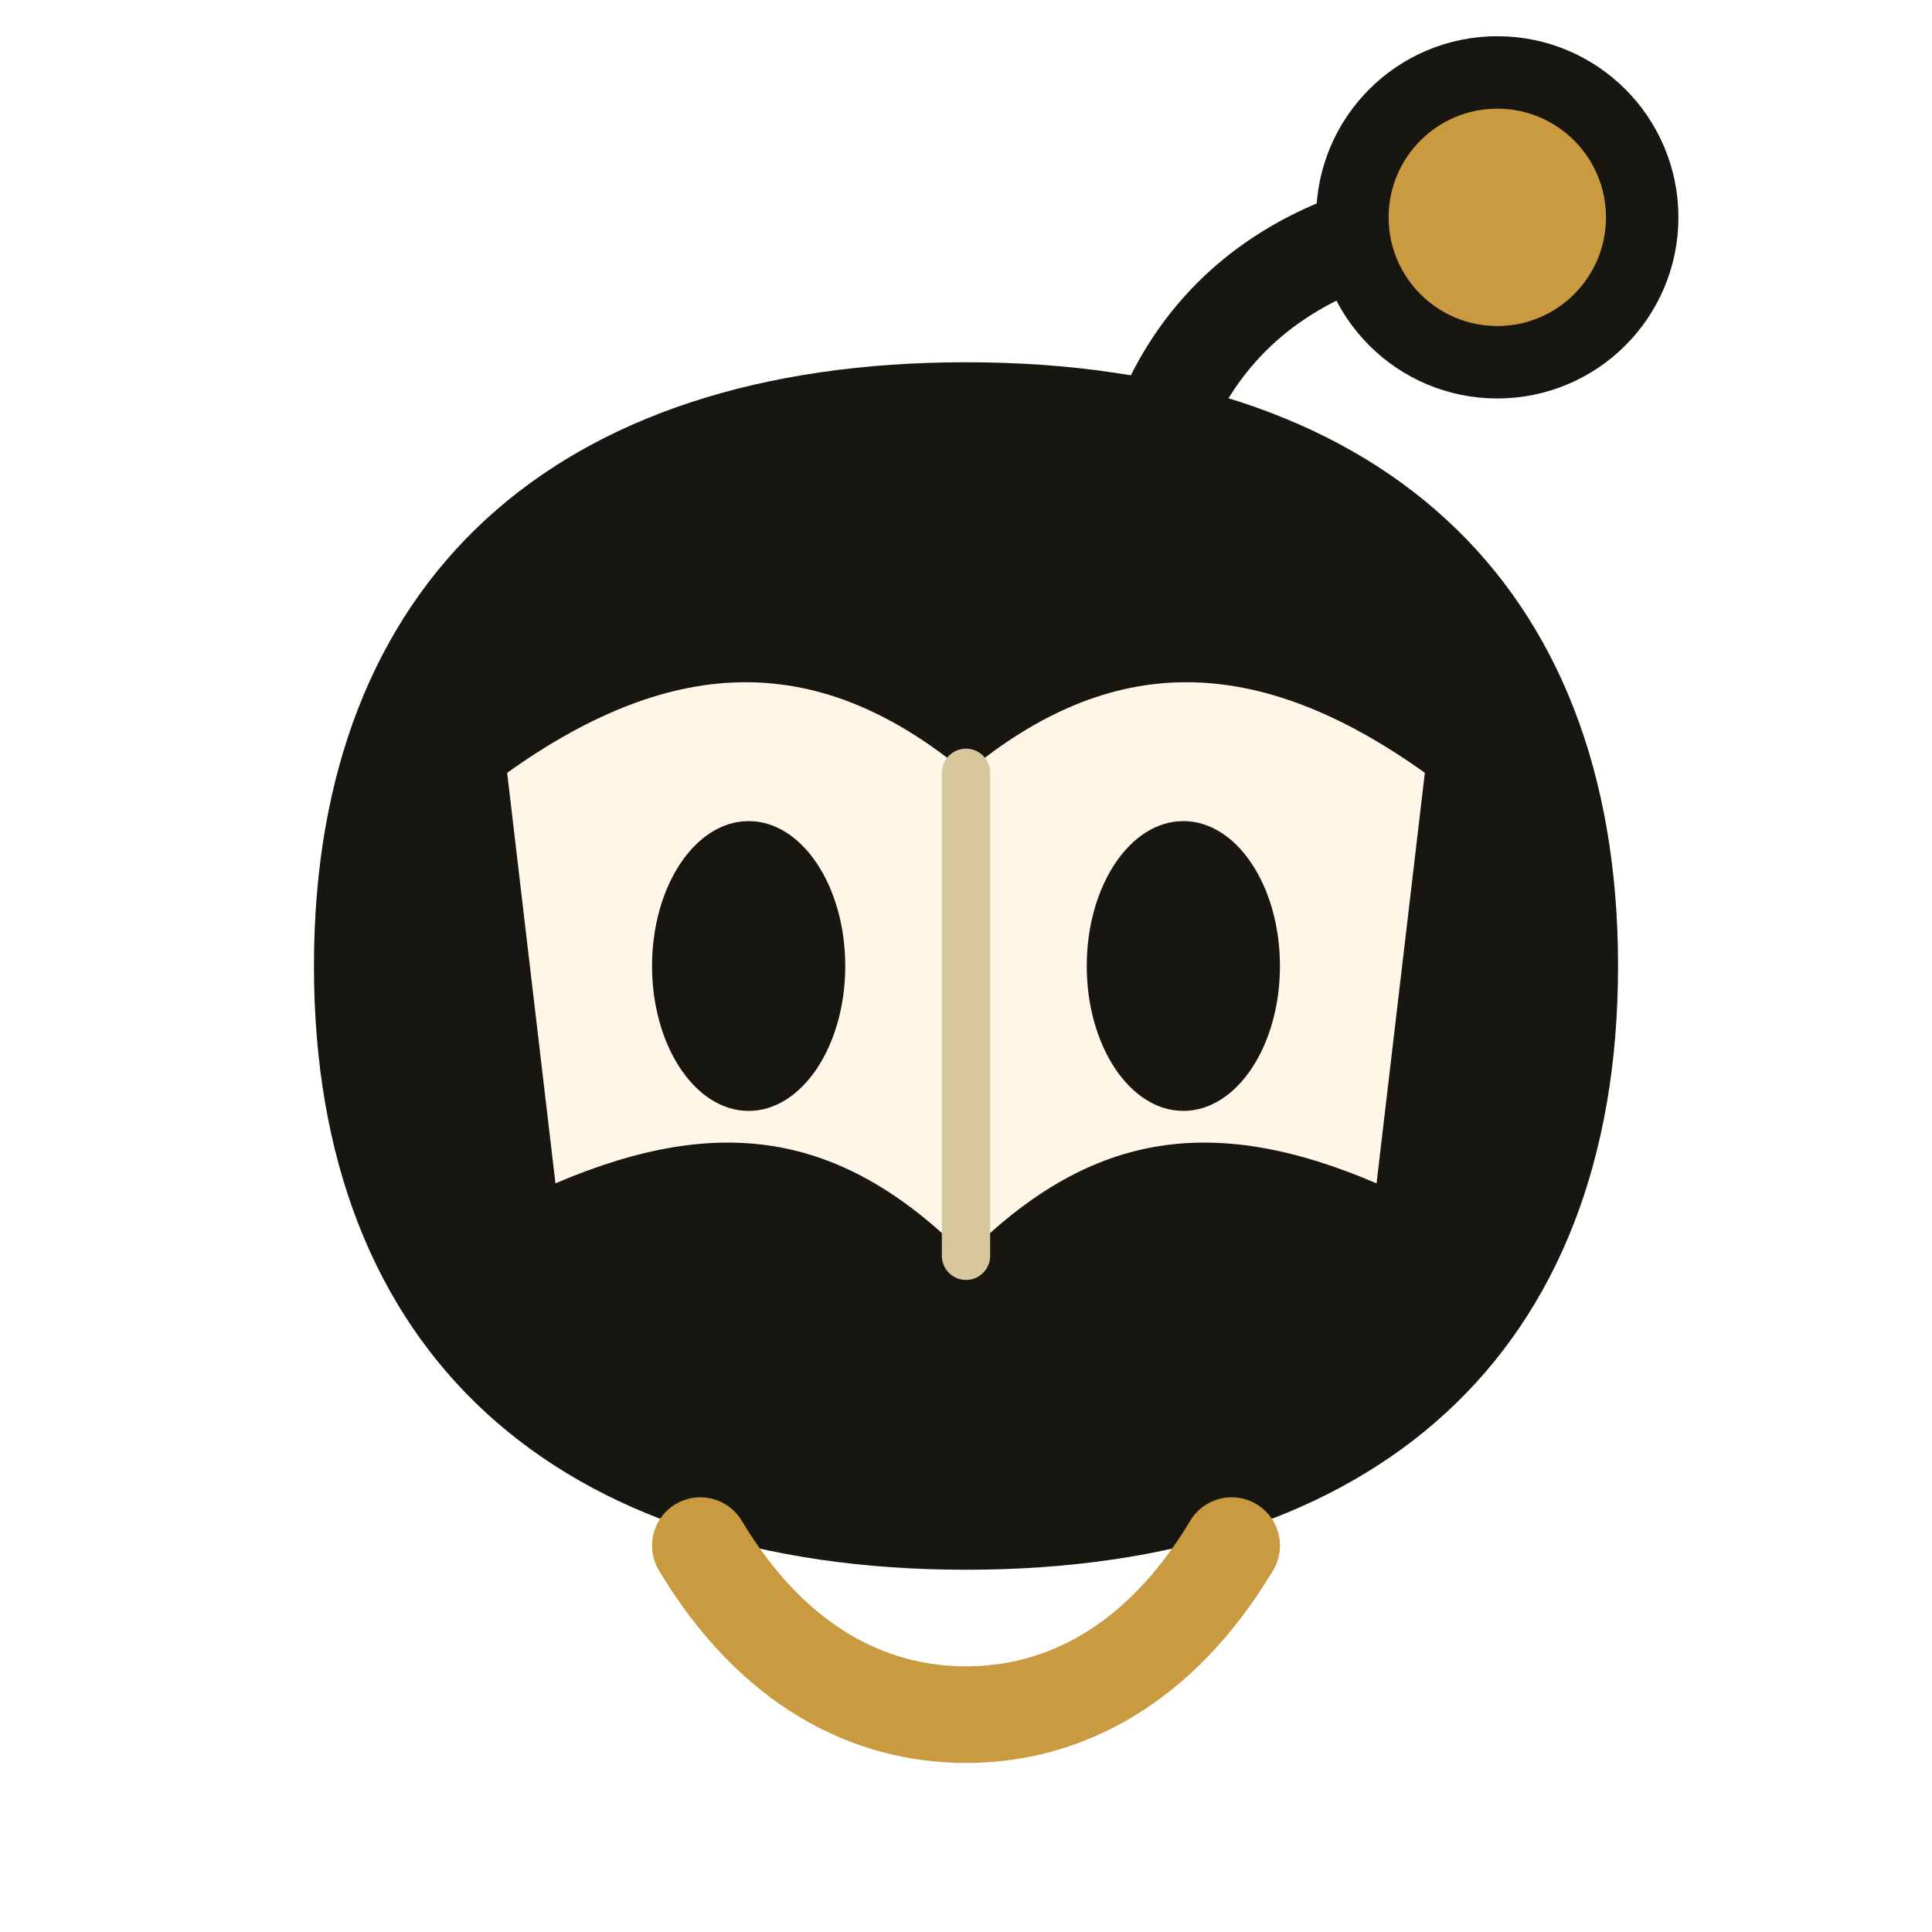
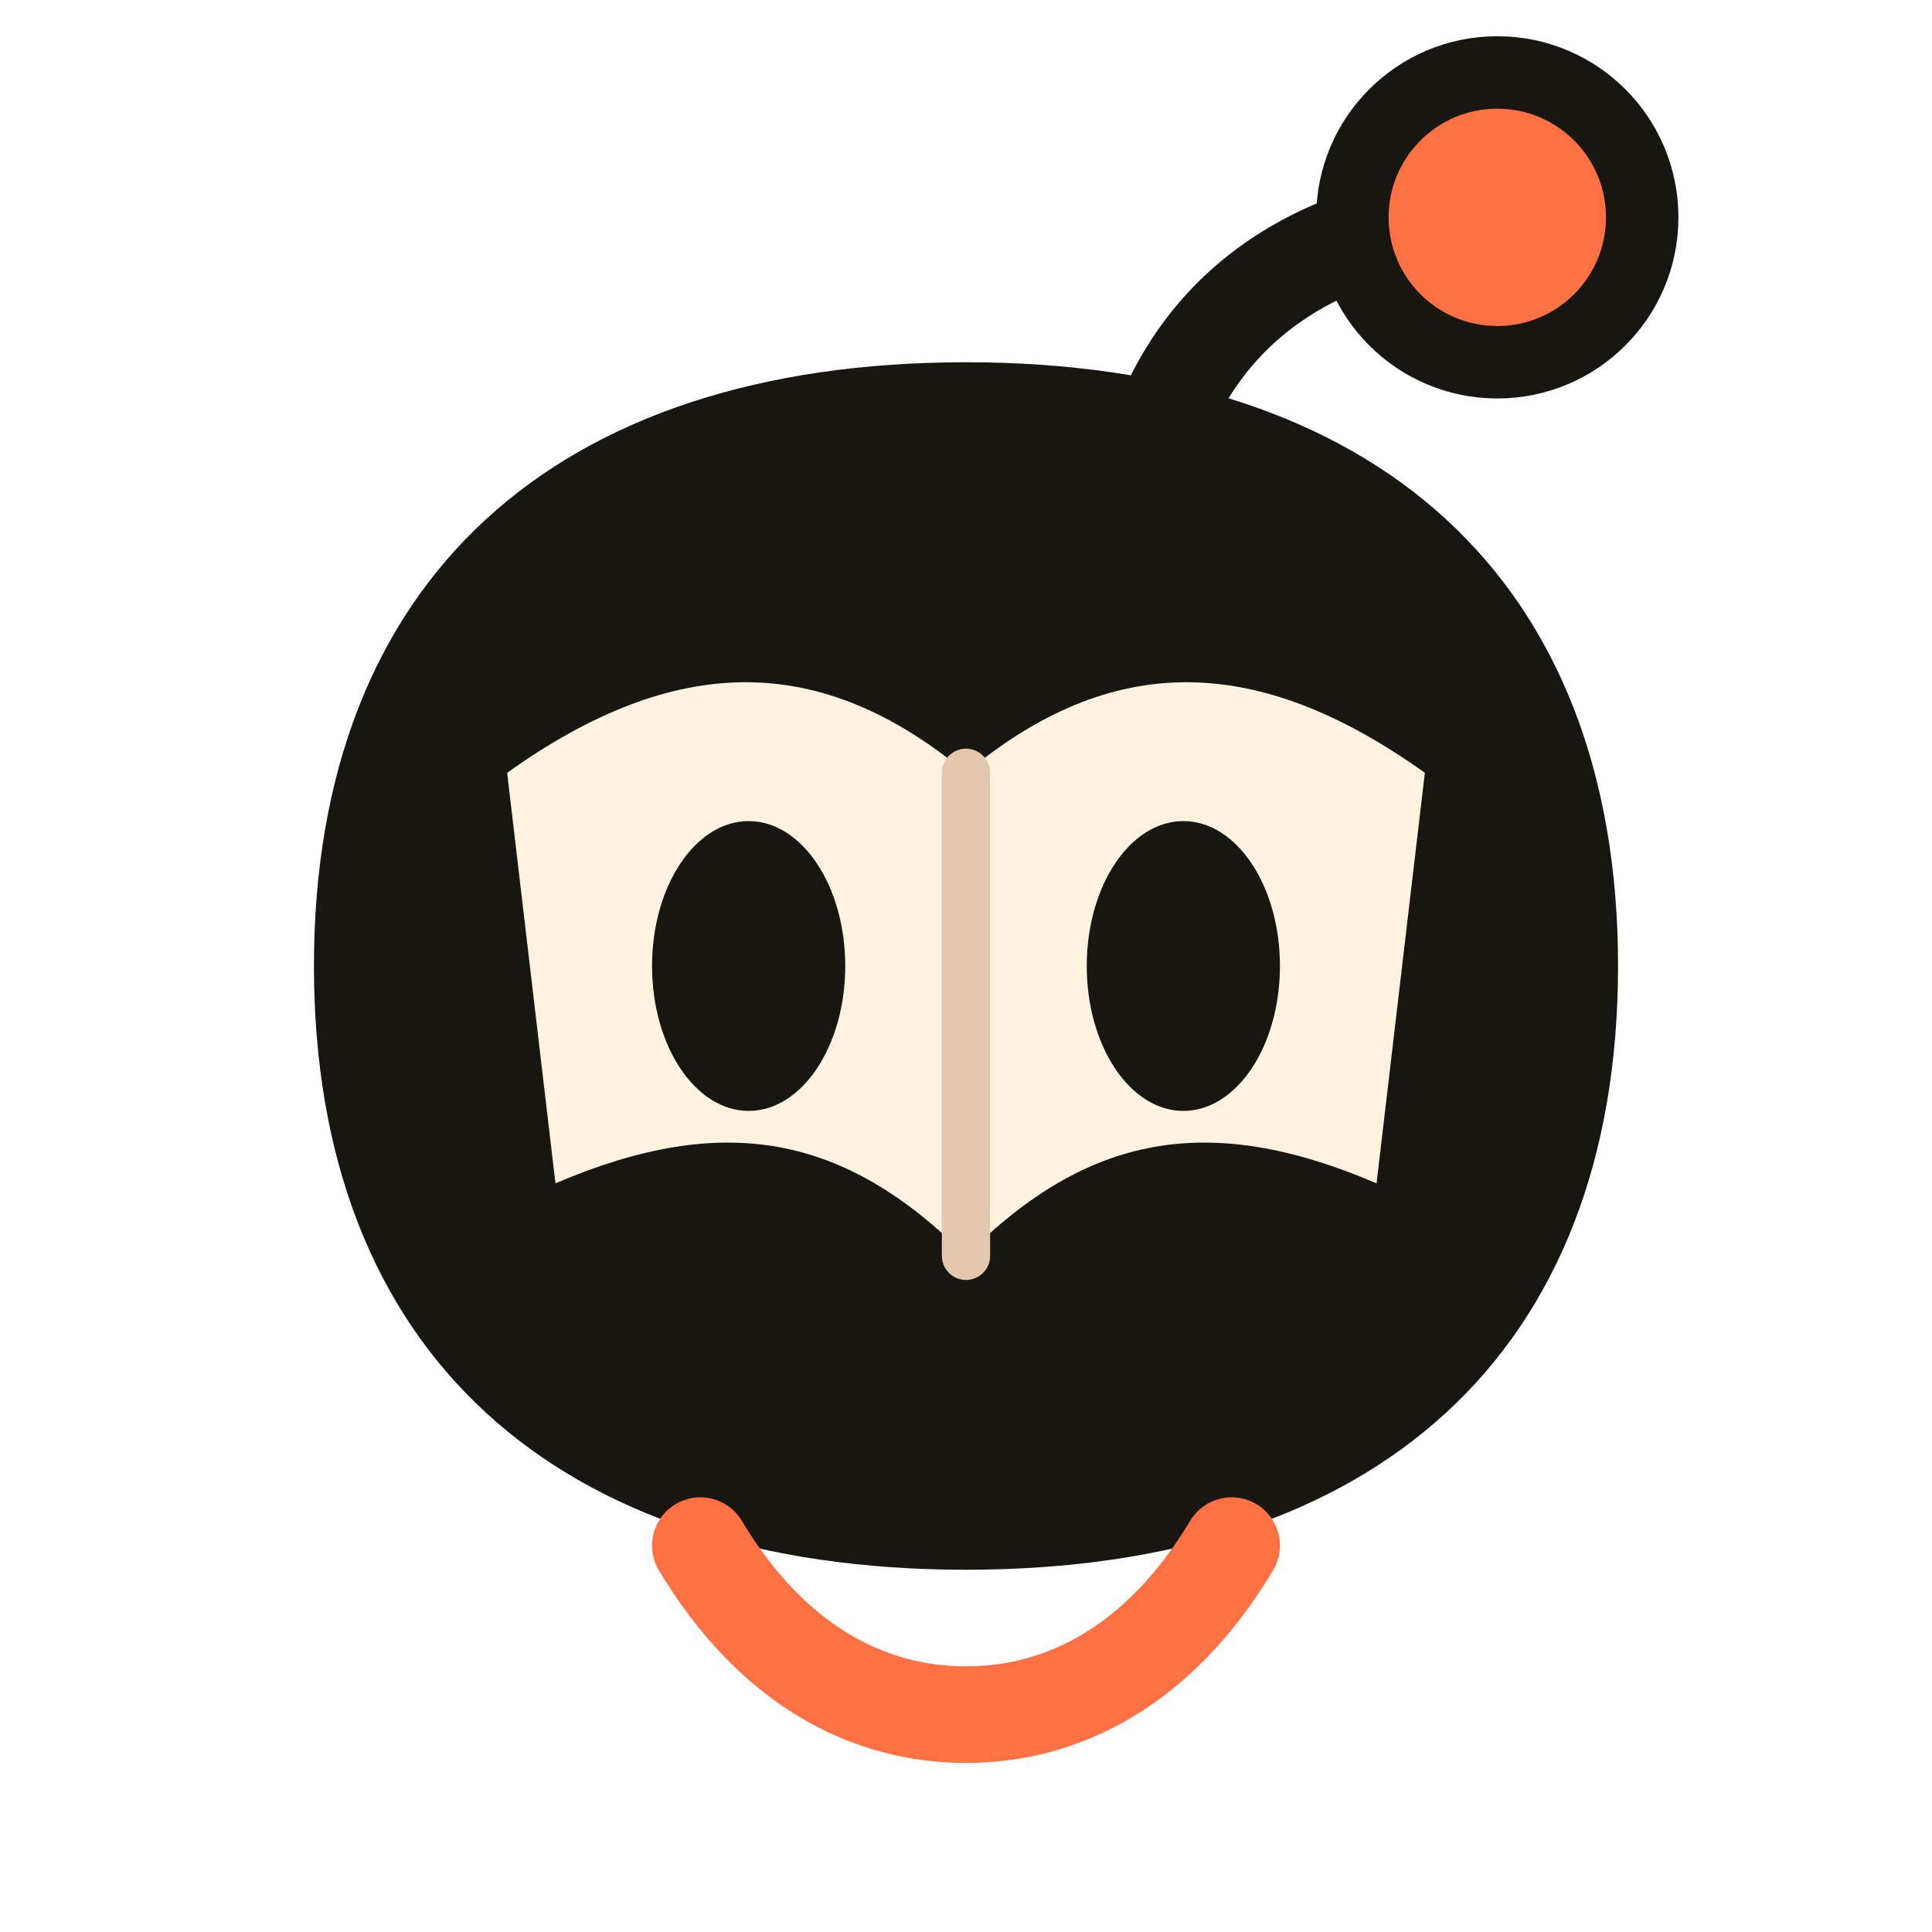
<svg xmlns="http://www.w3.org/2000/svg" viewBox="0 0 80 80" role="img" aria-labelledby="title desc">
  <style>
    .bot{transform-origin:40px 42px;animation:float 3.2s ease-in-out infinite}
    .antenna{transform-origin:48px 20px;animation:tilt 2.6s ease-in-out infinite}
    .eye{transform-origin:center;animation:blink 5s infinite}
    @keyframes float{0%,100%{transform:translateY(0)}50%{transform:translateY(-2px)}}
    @keyframes tilt{0%,100%{transform:rotate(-4deg)}50%{transform:rotate(5deg)}}
    @keyframes blink{0%,45%,49%,100%{transform:scaleY(1)}47%{transform:scaleY(.12)}}
    @media (prefers-reduced-motion:reduce){.bot,.antenna,.eye{animation:none}}
  </style>
  <g class="bot">
    <g class="antenna">
      <path d="M47 22c1-8 6-12 13-13" fill="none" stroke="#171611" stroke-width="4" stroke-linecap="round" />
-       <circle cx="62" cy="9" r="6" fill="#c99a3f" stroke="#171611" stroke-width="3" />
+       <circle cx="62" cy="9" r="6" fill="#ff7043" stroke="#171611" stroke-width="3" />
    </g>
    <path d="M13 40c0-16 10-25 27-25s27 9 27 25-10 25-27 25S13 56 13 40Z" fill="#171611" />
-     <path d="M21 32c7-5 13-5 19 0 6-5 12-5 19 0l-2 17c-7-3-12-2-17 3-5-5-10-6-17-3l-2-17Z" fill="#fff6e7" />
-     <path d="M40 32v20" stroke="#d8c69d" stroke-width="2" stroke-linecap="round" />
+     <path d="M21 32c7-5 13-5 19 0 6-5 12-5 19 0l-2 17c-7-3-12-2-17 3-5-5-10-6-17-3l-2-17Z" fill="#fff3e0" />
+     <path d="M40 32v20" stroke="#e4c8ad" stroke-width="2" stroke-linecap="round" />
    <ellipse class="eye" cx="31" cy="40" rx="4" ry="6" fill="#171611" />
    <ellipse class="eye" cx="49" cy="40" rx="4" ry="6" fill="#171611" />
-     <path d="M29 64c3 5 7 7 11 7s8-2 11-7" fill="none" stroke="#c99a3f" stroke-width="4" stroke-linecap="round" />
+     <path d="M29 64c3 5 7 7 11 7s8-2 11-7" fill="none" stroke="#ff7043" stroke-width="4" stroke-linecap="round" />
  </g>
</svg>
